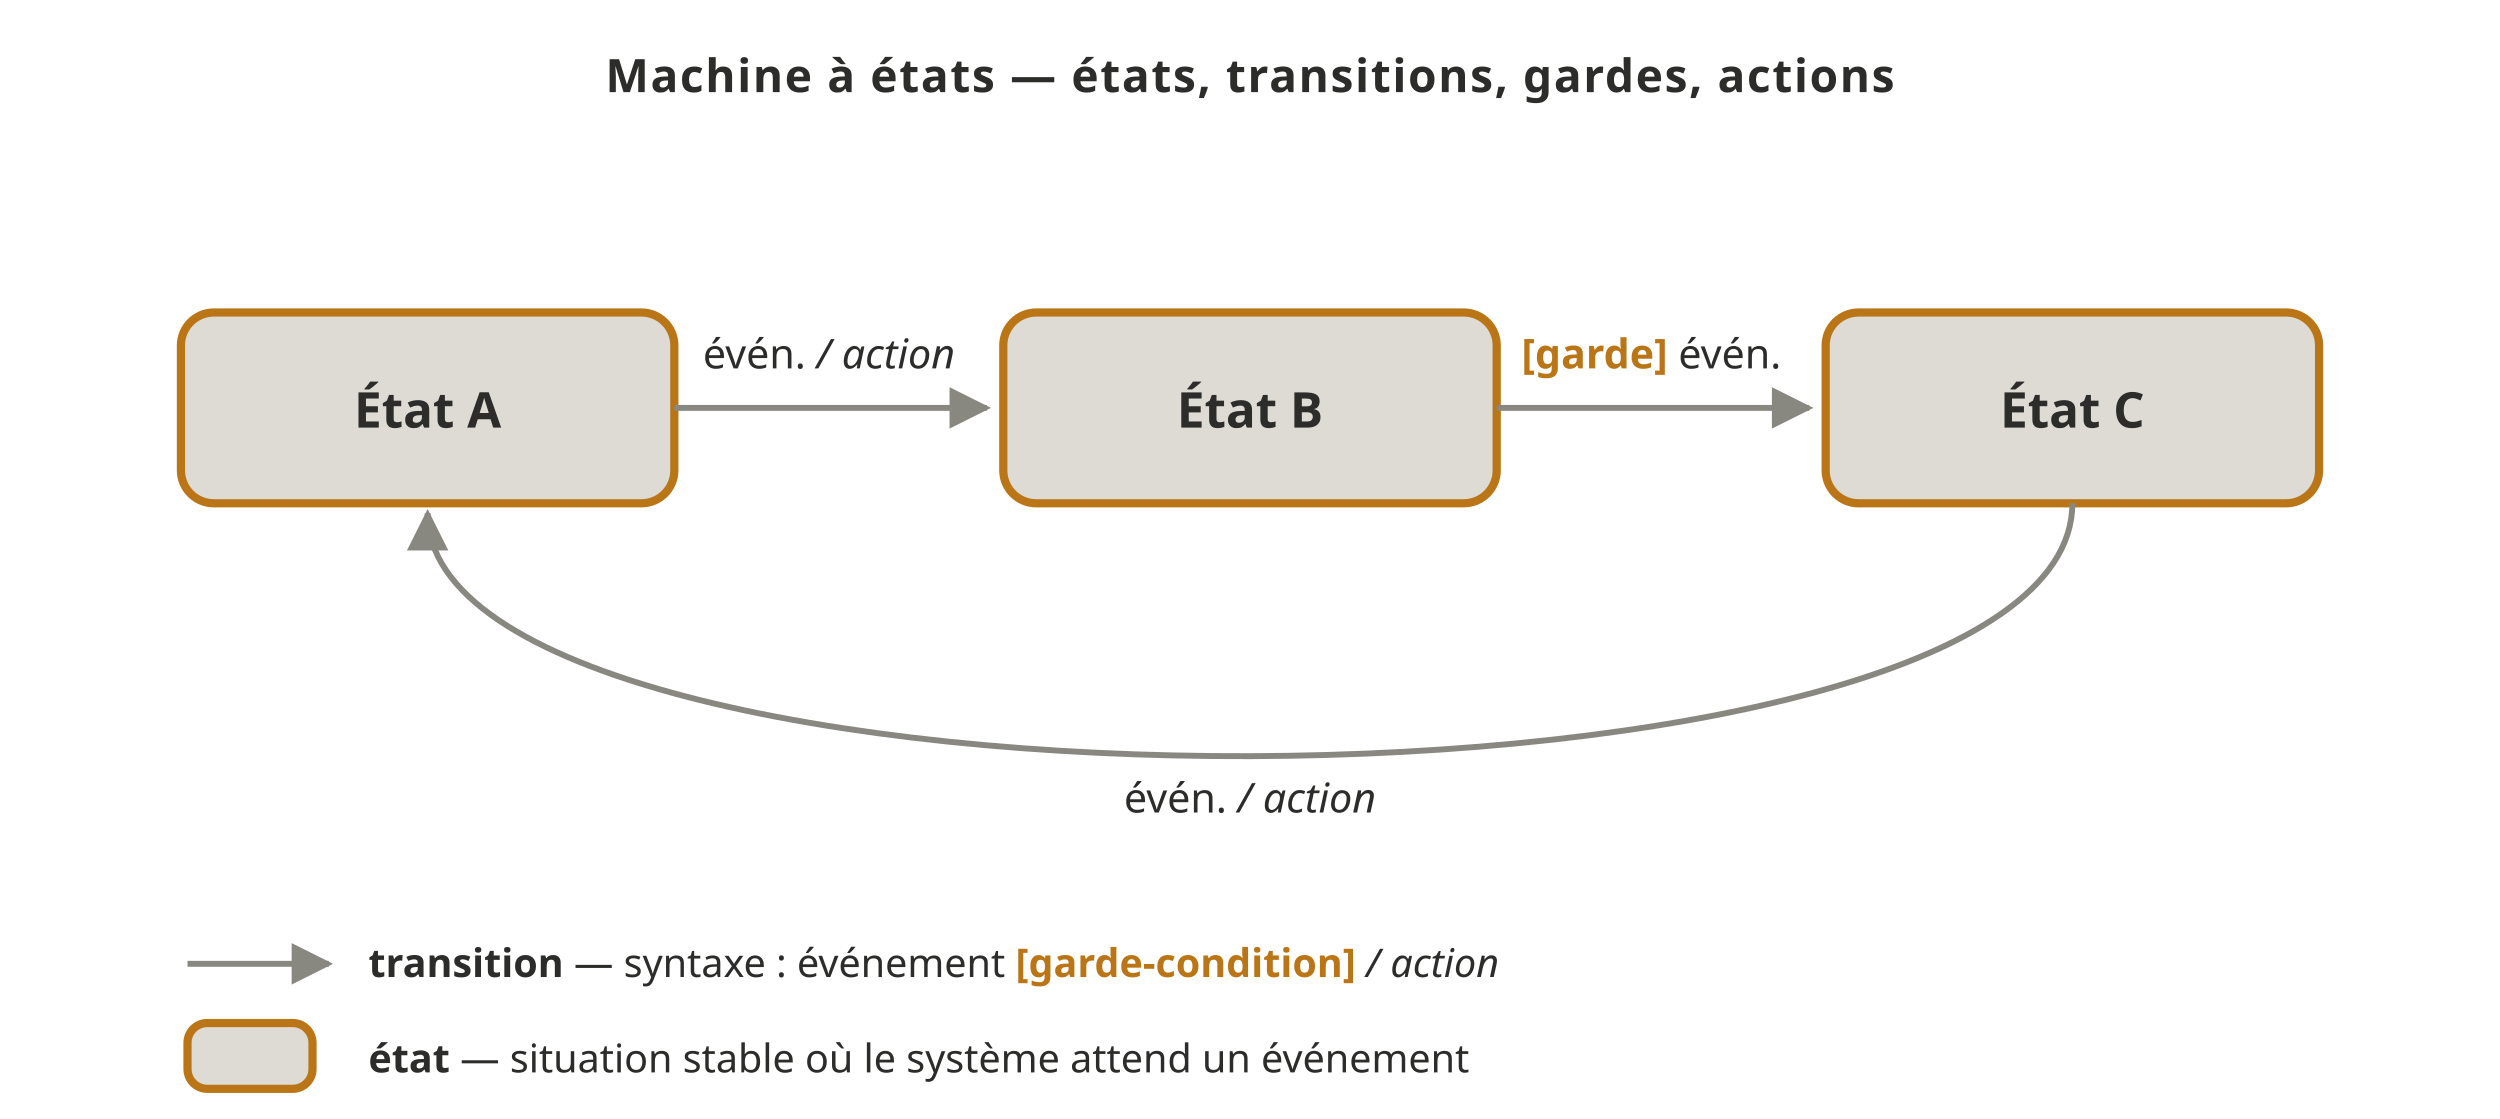
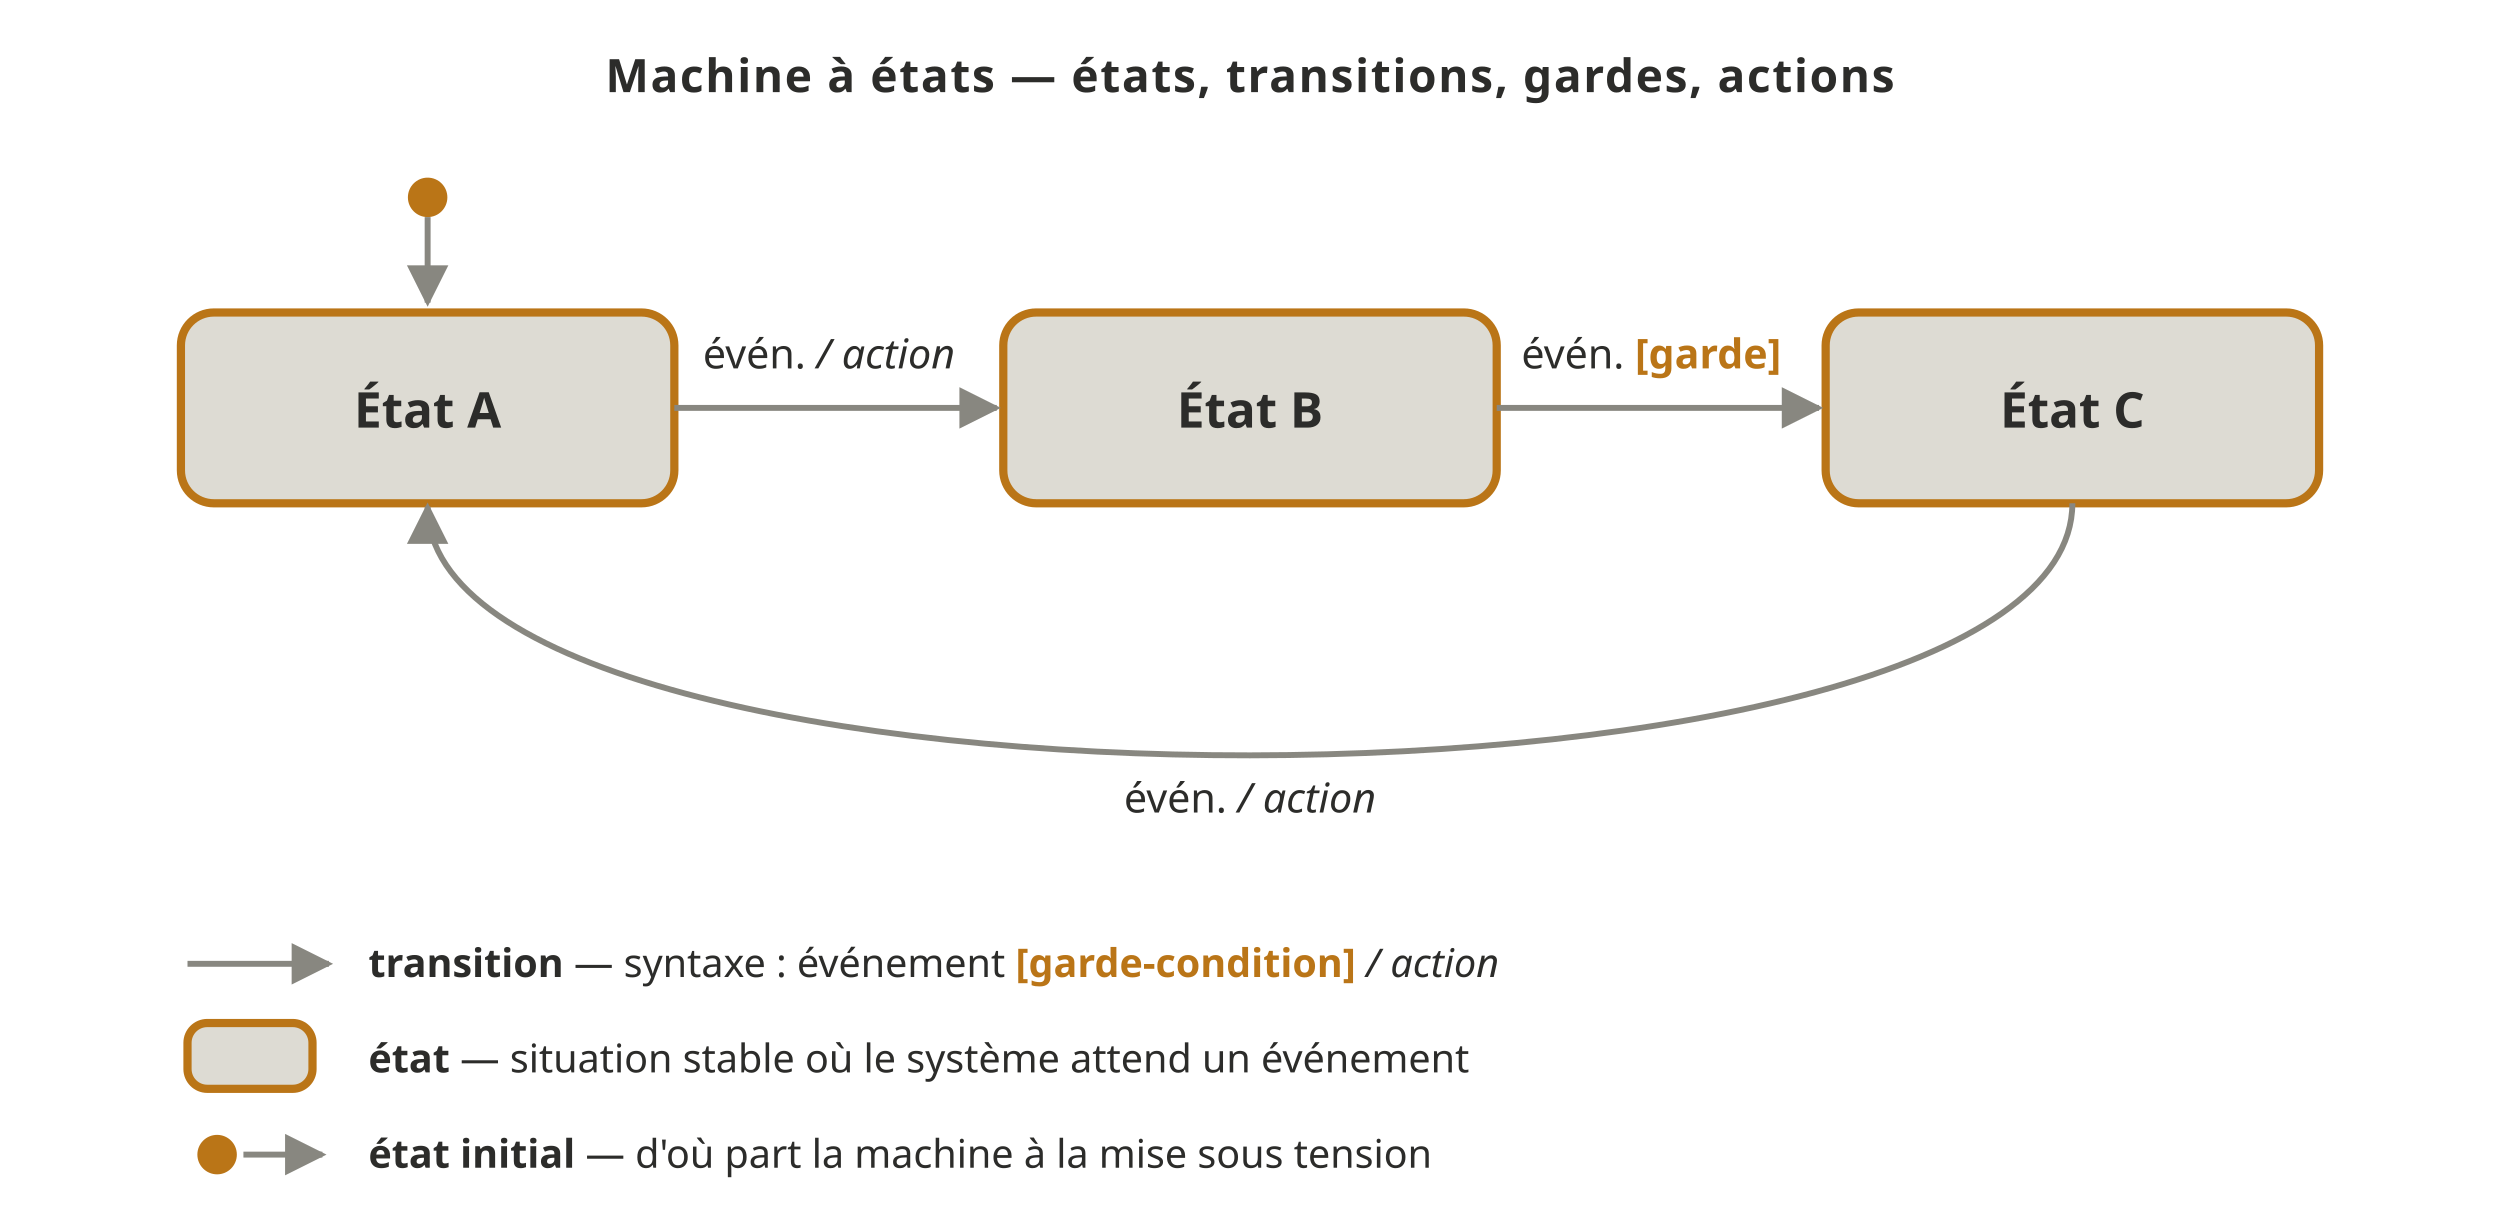
- <svg xmlns="http://www.w3.org/2000/svg" viewBox="0 0 760 340" role="img" aria-labelledby="t d">
+ <svg xmlns="http://www.w3.org/2000/svg" viewBox="0 0 760 372" role="img" aria-labelledby="t d">
  <defs>
    <style>
      .state { fill:#DDDBD3; stroke:#BA7517; stroke-width:2.5; }
      .state-t { font:700 15px sans-serif; text-anchor:middle; fill:#2C2C2A; }
      .tr { stroke:#888780; stroke-width:1.8; fill:none; marker-end:url(#ah); }
      .tr-t { font:400 12.5px sans-serif; text-anchor:middle; fill:#2C2C2A; }
      .grd { fill:#BA7517; font-weight:600; }
+       .ini { fill:#BA7517; }
      .act { font-style:italic; }
      .ttl { font:700 14px sans-serif; text-anchor:middle; fill:#2C2C2A; letter-spacing:.5px; }
      .lg { font:400 12px sans-serif; fill:#2C2C2A; }
      .lg-b { font:700 12px sans-serif; fill:#2C2C2A; }
      .ah { fill:#888780; }
      @media (prefers-color-scheme: dark) {
        .state { fill:#4A4A48; stroke:#EF9F27; }
        .state-t { fill:#F1EFE8; }
        .tr { stroke:#BBBBBB; }
        .tr-t { fill:#F1EFE8; }
        .grd { fill:#EF9F27; }
+         .ini { fill:#EF9F27; }
        .ttl { fill:#F1EFE8; }
        .lg, .lg-b { fill:#F1EFE8; }
        .ah { fill:#BBBBBB; }
      }
    </style>
    <marker id="ah" viewBox="0 0 10 10" refX="9" refY="5" markerWidth="7" markerHeight="7" orient="auto-start-reverse">
      <path d="M0,0 L10,5 L0,10 z" class="ah" />
    </marker>
  </defs>
  <text x="380" y="28" class="ttl">Machine à états — états, transitions, gardes, actions</text>
  <rect x="55" y="95" width="150" height="58" rx="10" class="state" />
  <text x="130" y="130" class="state-t">État A</text>
  <rect x="305" y="95" width="150" height="58" rx="10" class="state" />
  <text x="380" y="130" class="state-t">État B</text>
  <rect x="555" y="95" width="150" height="58" rx="10" class="state" />
  <text x="630" y="130" class="state-t">État C</text>
-   <line x1="205" y1="124" x2="300" y2="124" class="tr" />
+   <circle cx="130" cy="60" r="6" class="ini" />
+   <line x1="130" y1="66" x2="130" y2="92" class="tr" />
+   <line x1="205" y1="124" x2="303" y2="124" class="tr" />
  <text x="252" y="112" class="tr-t">évén. <tspan class="act">/ action</tspan>
  </text>
-   <line x1="455" y1="124" x2="550" y2="124" class="tr" />
-   <text x="502" y="112" class="tr-t">
-     <tspan class="grd">[garde]</tspan> évén.</text>
-   <path d="M630,153 C630,255 130,255 130,156" class="tr" />
+   <line x1="455" y1="124" x2="553" y2="124" class="tr" />
+   <text x="502" y="112" class="tr-t">évén. <tspan class="grd">[garde]</tspan>
+   </text>
+   <path d="M630,153 C630,255 130,255 130,154" class="tr" />
  <text x="380" y="247" class="tr-t">évén. <tspan class="act">/ action</tspan>
  </text>
  <line x1="57" y1="293" x2="100" y2="293" class="tr" />
  <text x="112" y="297" class="lg">
    <tspan class="lg-b">transition</tspan> — syntaxe : événement <tspan class="grd">[garde-condition]</tspan>
    <tspan class="act">/ action</tspan>
  </text>
  <rect x="57" y="311" width="38" height="20" rx="6" class="state" />
  <text x="112" y="326" class="lg">
    <tspan class="lg-b">état</tspan> — situation stable où le système attend un événement</text>
+   <circle cx="66" cy="351" r="6" class="ini" />
+   <line x1="74" y1="351" x2="98" y2="351" class="tr" />
+   <text x="112" y="355" class="lg">
+     <tspan class="lg-b">état initial</tspan> — d'où part la machine à la mise sous tension</text>
</svg>
